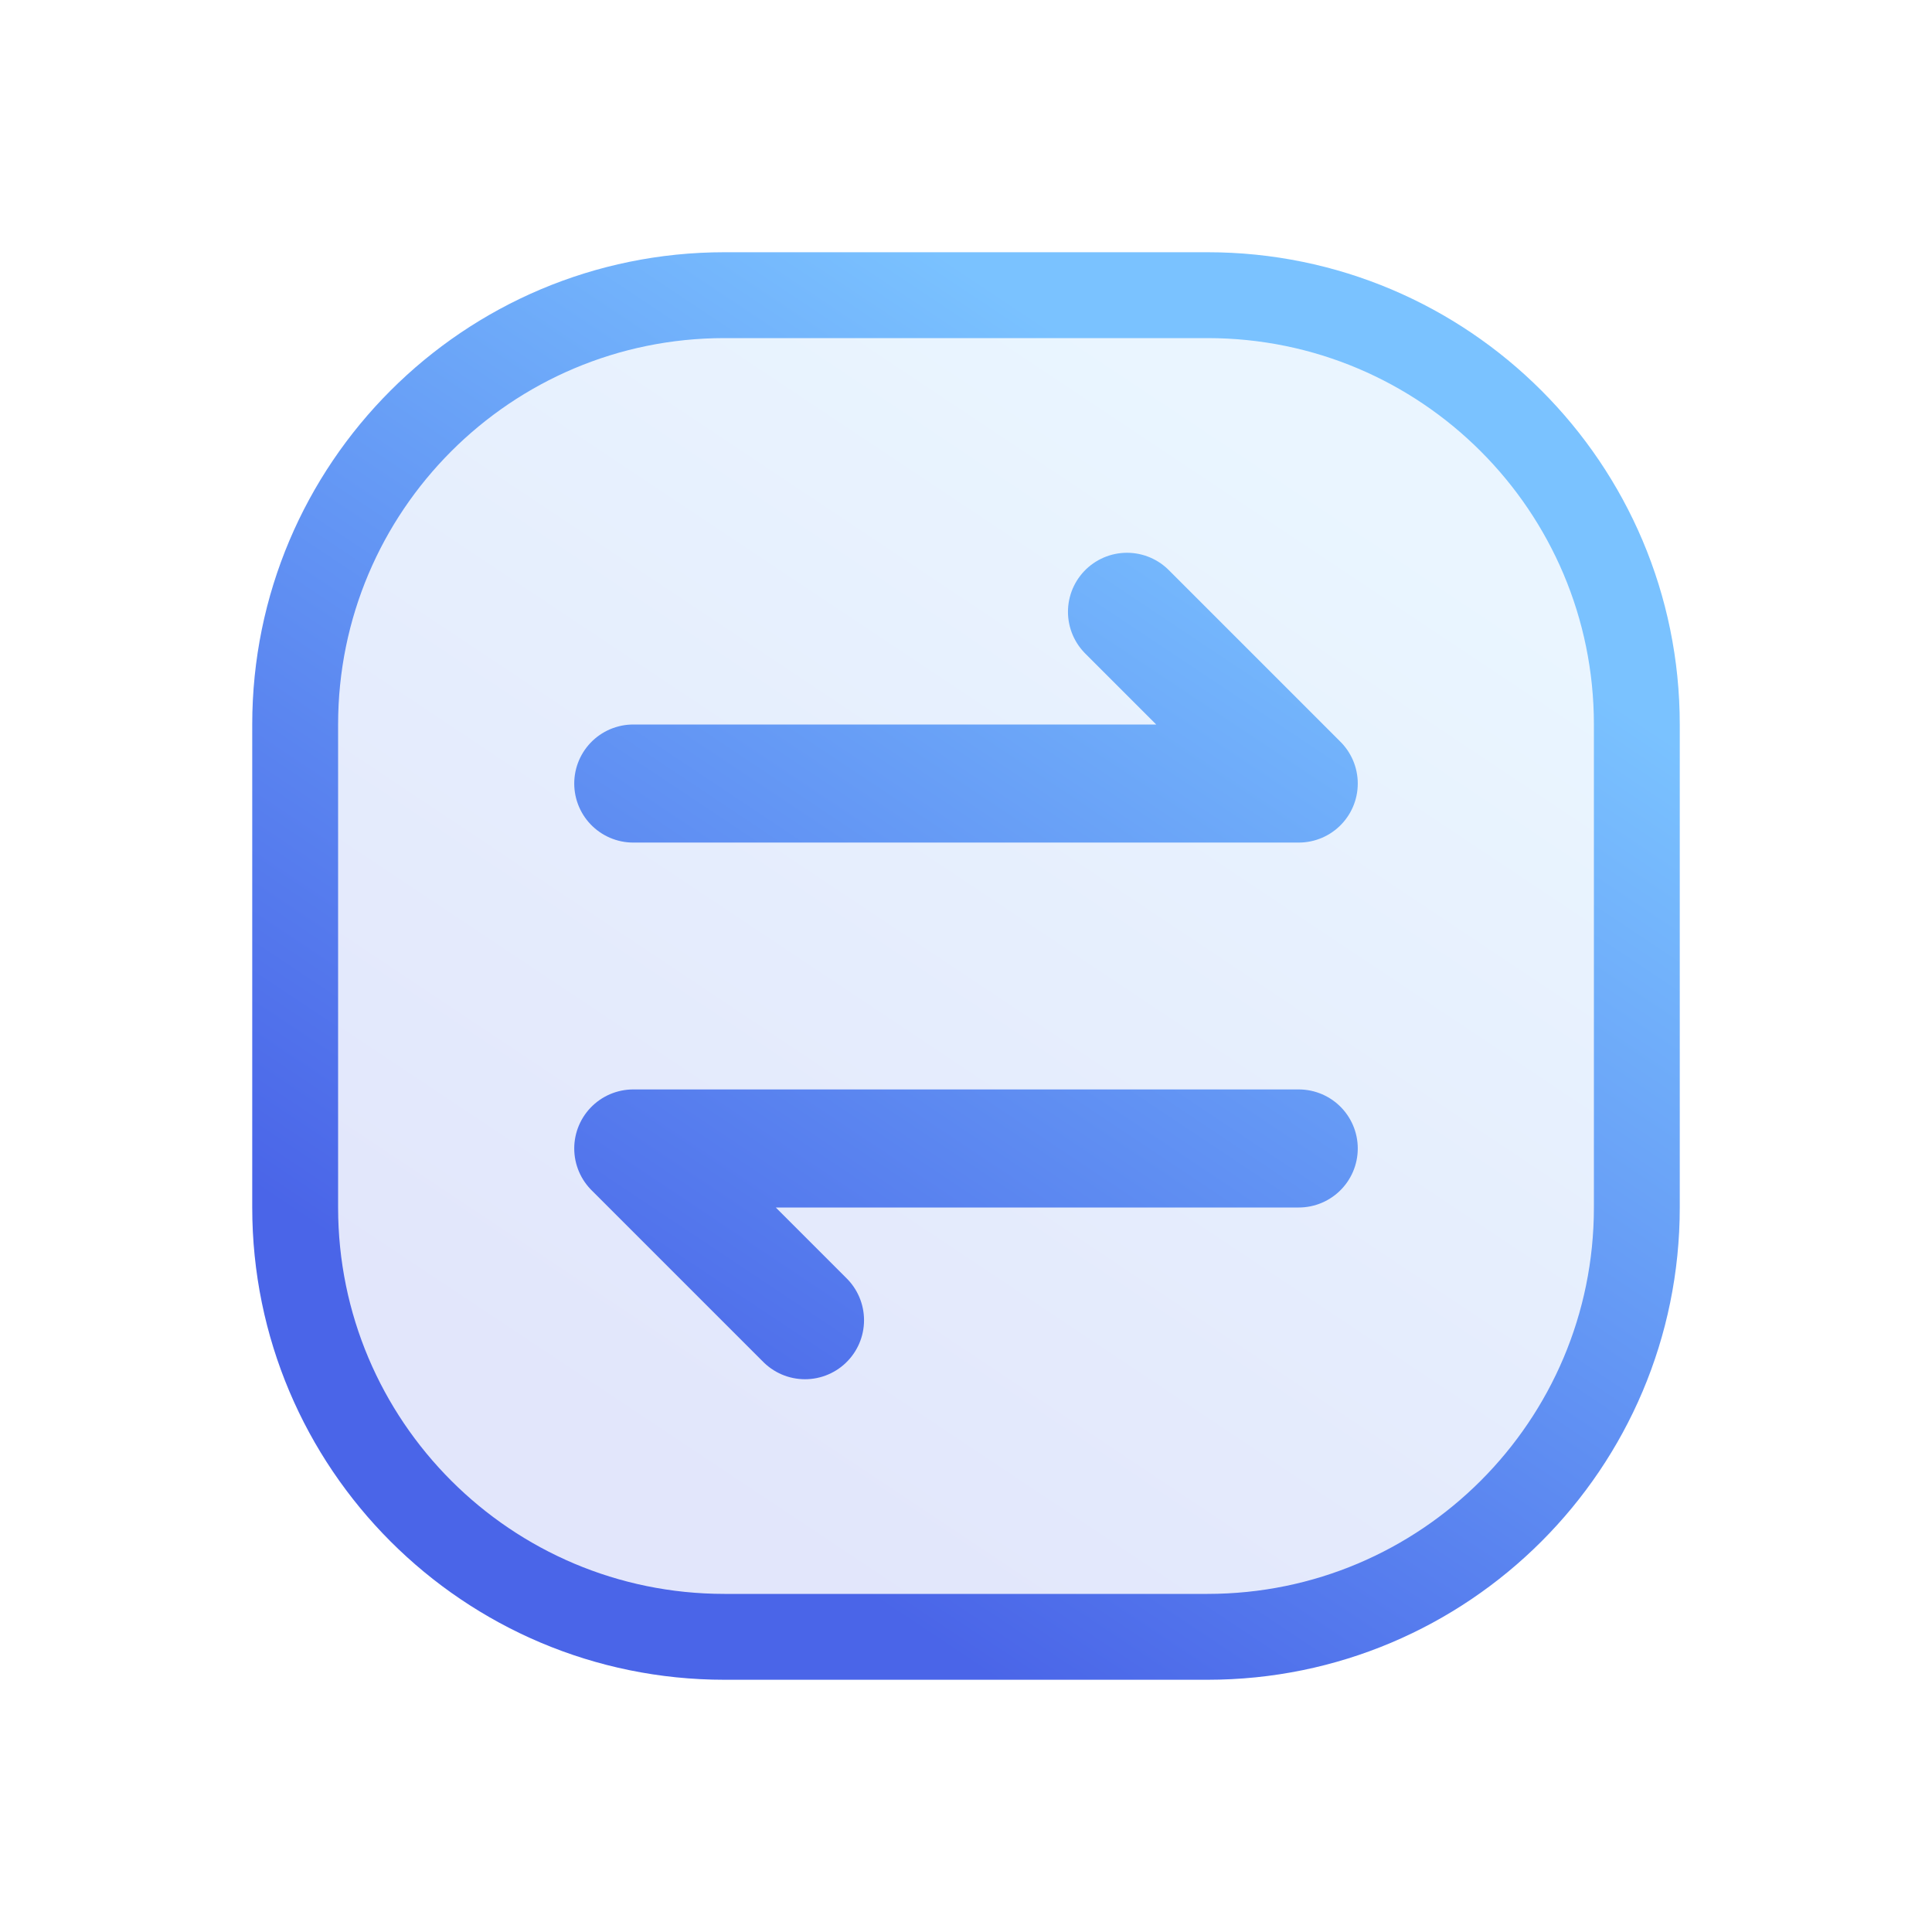
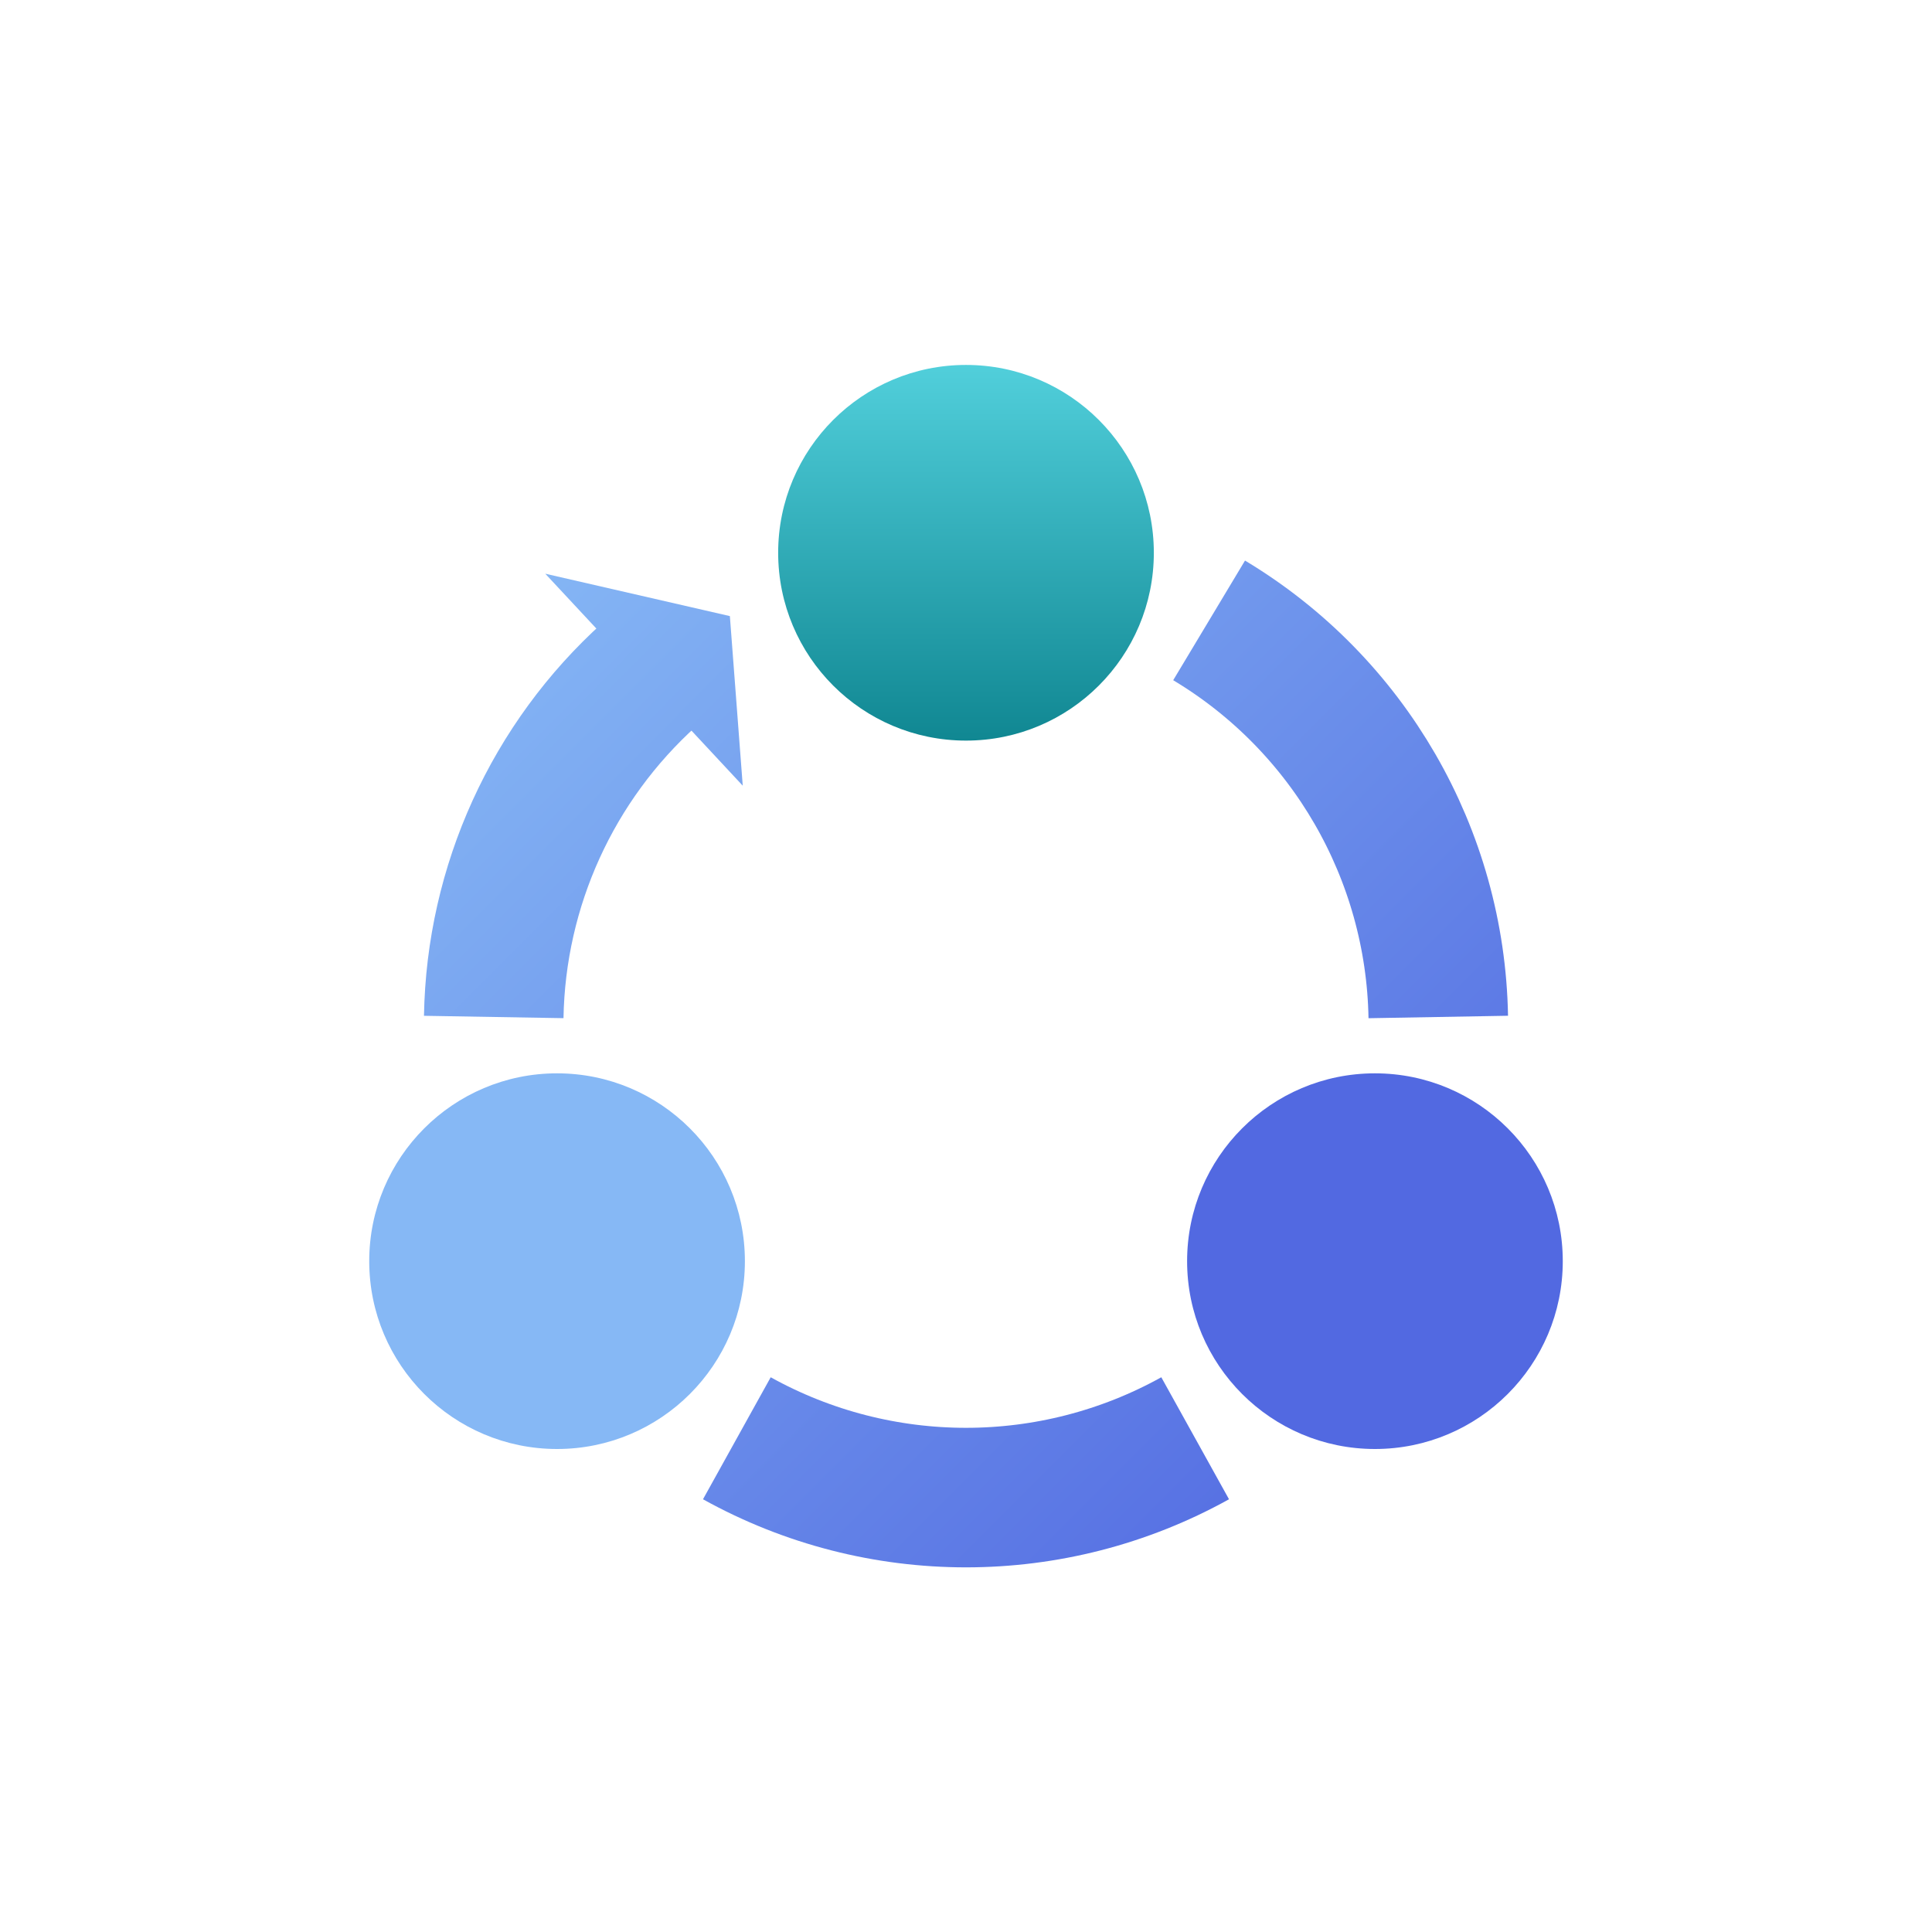
<svg xmlns="http://www.w3.org/2000/svg" width="36" height="36" viewBox="0 0 36 36" fill="none">
-   <rect x="5.5" y="5.5" width="25" height="25" rx="8" fill="url(#dsh-preset-switch-icon)" fill-opacity="0.16" stroke="url(#dsh-preset-switch-icon)" stroke-width="1.6" />
-   <path d="M11.8 14.6h12.4l-3.2-3.2" stroke="url(#dsh-preset-switch-icon)" stroke-width="2.2" stroke-linecap="round" stroke-linejoin="round" />
-   <path d="M24.2 21.4H11.8l3.2 3.2" stroke="url(#dsh-preset-switch-icon)" stroke-width="2.2" stroke-linecap="round" stroke-linejoin="round" />
+   <path d="M9.2 18.95A8.8 8.8 0 0 1 12.11 12.56M22.53 11.56A8.8 8.8 0 0 1 26.8 18.95M22.27 26.8A8.8 8.8 0 0 1 13.73 26.8" stroke="url(#dsh-preset-switch-orbit)" stroke-width="2.6" />
+   <path d="M13.6 11.48L10.16 10.69L13.84 14.64Z" fill="url(#dsh-preset-switch-orbit)" />
+   <circle cx="10.38" cy="23.5" r="3.5" fill="#86B8F5" />
+   <circle cx="25.62" cy="23.5" r="3.5" fill="#5269E1" />
+   <circle cx="18" cy="10.3" r="3.5" fill="url(#dsh-preset-switch-active)" />
  <defs>
-     <linearGradient id="dsh-preset-switch-icon" x1="24" y1="9" x2="12" y2="27" gradientUnits="userSpaceOnUse">
-       <stop stop-color="#7AC2FF" />
-       <stop offset="1" stop-color="#4A65E8" />
+     <linearGradient id="dsh-preset-switch-orbit" x1="9.2" y1="10.3" x2="26.8" y2="27.9" gradientUnits="userSpaceOnUse">
+       <stop stop-color="#86B8F5" />
+       <stop offset="1" stop-color="#5269E1" />
+     </linearGradient>
+     <linearGradient id="dsh-preset-switch-active" x1="18" y1="6.8" x2="18" y2="13.8" gradientUnits="userSpaceOnUse">
+       <stop stop-color="#51CFDB" />
+       <stop offset="1" stop-color="#108792" />
    </linearGradient>
  </defs>
</svg>
